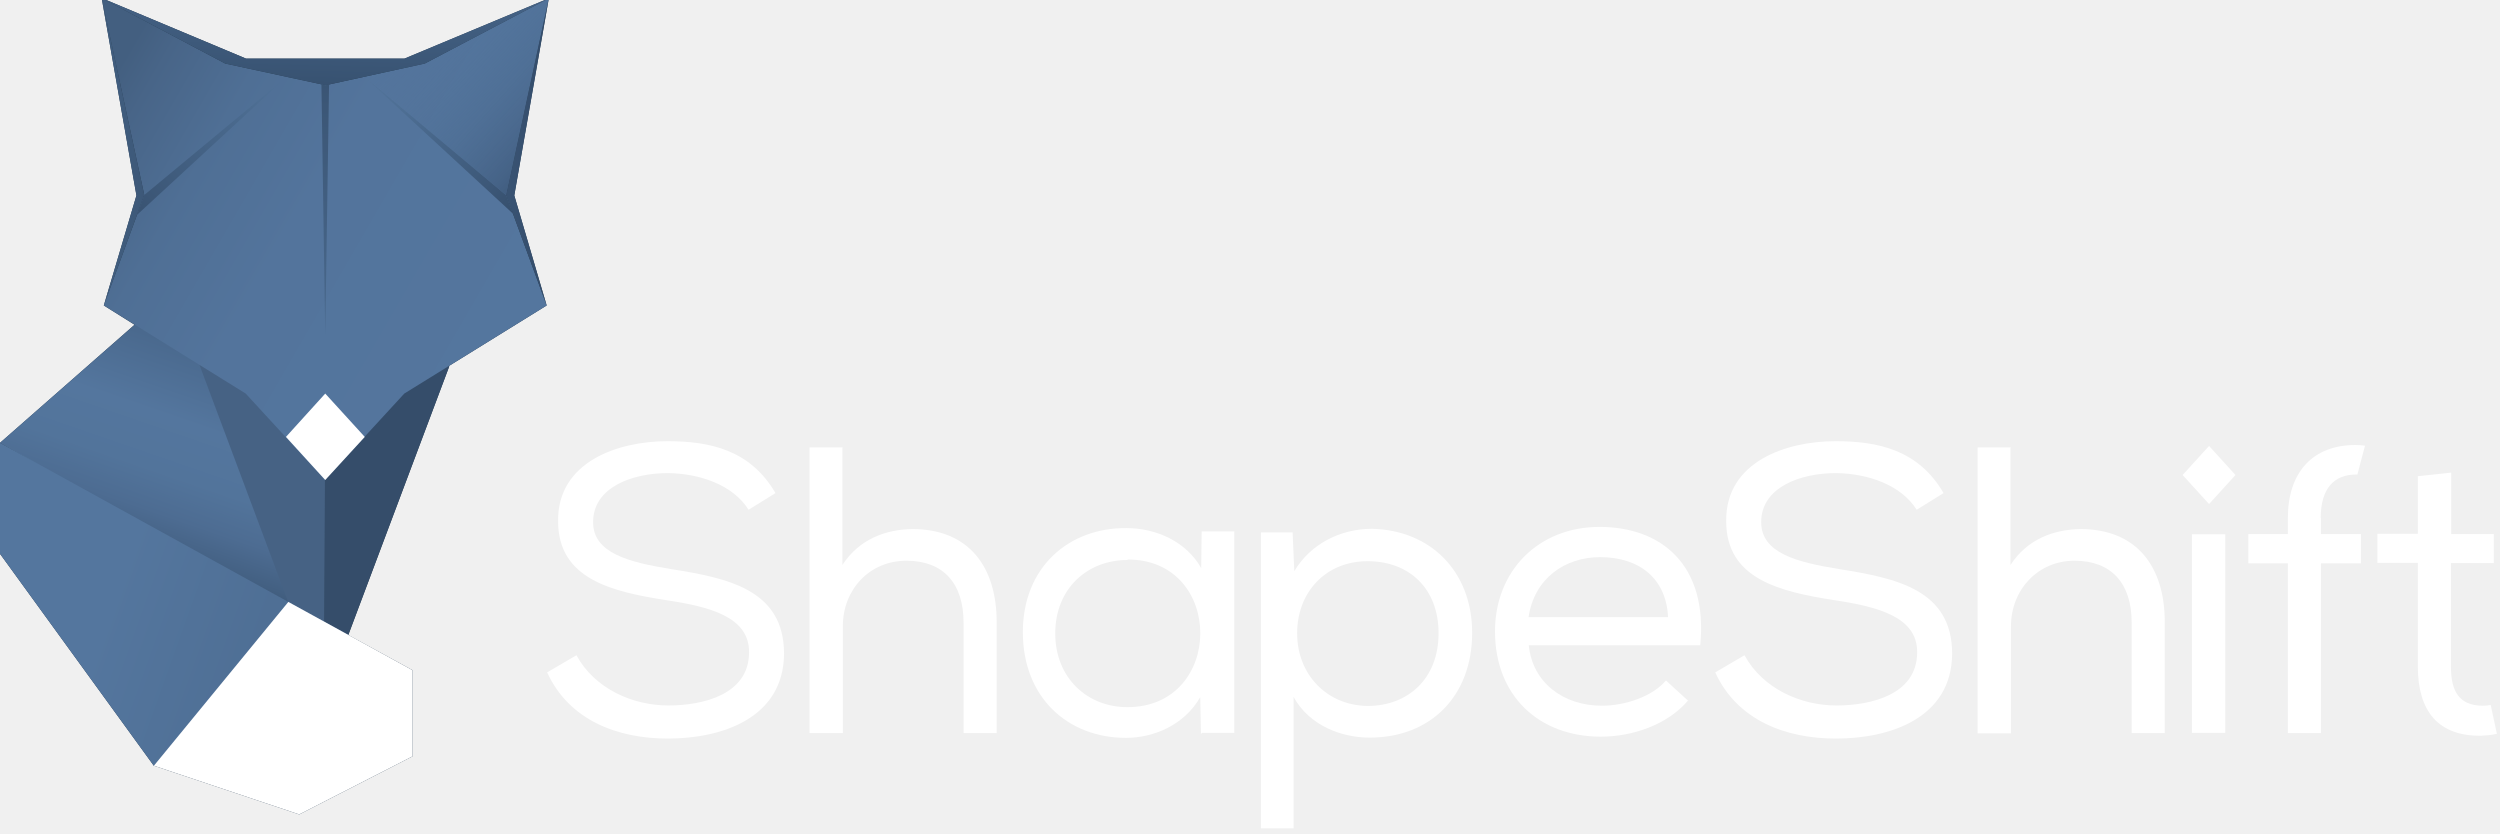
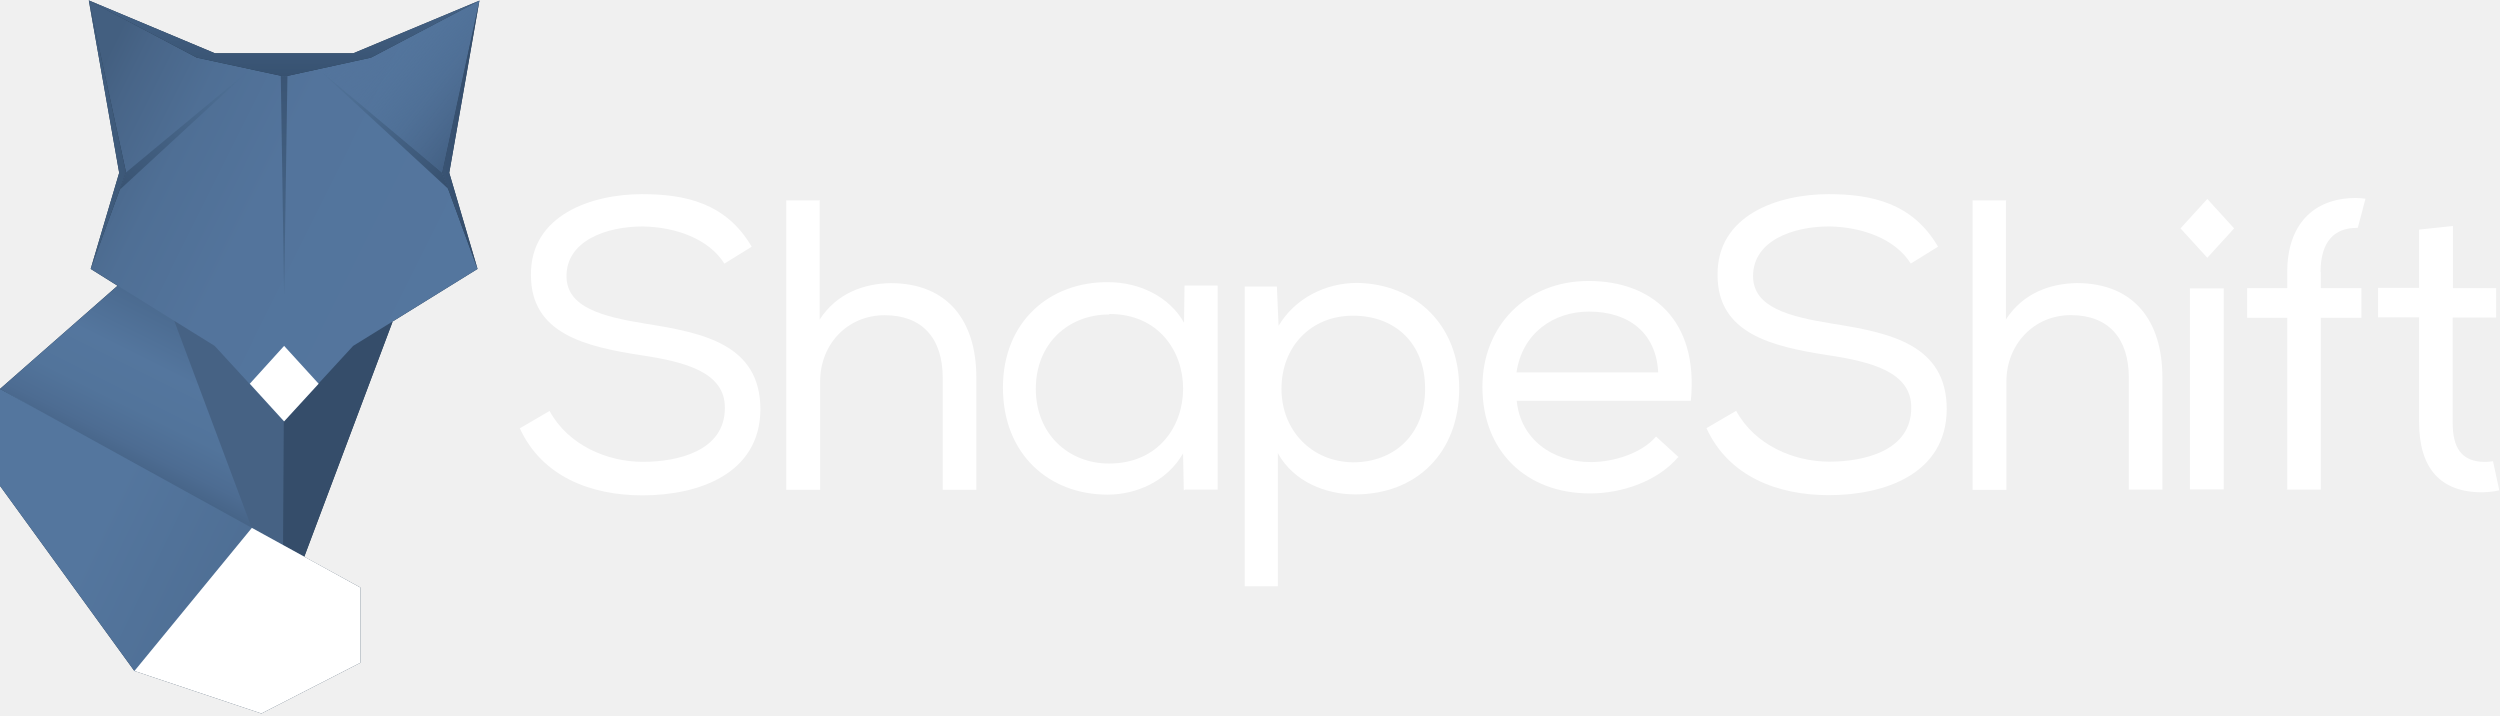
- <svg xmlns="http://www.w3.org/2000/svg" version="1.1" id="Layer_1" x="0px" y="0px" viewBox="0 0 1050 350" style="enable-background:new 0 0 1050 350;" xml:space="preserve">
-   <style type="text/css">
- 	.st0{fill:#FFFFFF;}
- 	.st1{fill:#273C51;}
- 	.st2{fill:url(#SVGID_1_);}
- 	.st3{fill:#466284;}
- 	.st4{fill:#354D6A;}
- 	.st5{fill:url(#SVGID_2_);}
- 	.st6{fill:url(#SVGID_3_);}
- 	.st7{fill:url(#SVGID_4_);}
- 	.st8{fill:url(#SVGID_5_);}
- 	.st9{fill:url(#SVGID_6_);}
- 	.st10{fill:url(#SVGID_7_);}
- 	.st11{fill:url(#SVGID_8_);}
- 	.st12{fill:url(#SVGID_9_);}
- 	.st13{fill:url(#SVGID_10_);}
- 	.st14{fill:none;}
- </style>
-   <g>
-     <g>
-       <g>
-         <path class="st0" d="M280.6,198.7c-15.2,0-31.5,6-31.5,20.6c0,13,14.9,16.8,32.6,19.7c24,3.8,47.6,8.6,47.6,35.6     c-0.2,26.9-25.9,35.6-48.8,35.6c-21.2,0-41.5-7.7-50.7-27.8l12.3-7.2c7.7,14.2,23.8,21.1,38.6,21.1c14.6,0,33.9-4.6,33.9-22.3     c0.2-14.9-16.6-19.2-34.6-21.9c-23.1-3.6-45.6-8.9-45.6-33.2c-0.3-25,25.2-33.6,45.9-33.6c17.8,0,34.8,3.6,45.4,21.8l-11.3,7     C307.9,203.7,294,198.9,280.6,198.7z" />
-         <path class="st0" d="M353.8,188.1v49.2c7.2-11.1,18.5-14.9,29.3-15.1c23.8,0,35.5,15.8,35.5,39.1v46.6h-13.9v-46.4     c0-16.6-8.6-26-24-26S354,247.5,354,263v44.9h-14V187.9h13.9V188.1z" />
-         <path class="st0" d="M504.4,308.2l-0.3-15.4c-6.7,11.7-19.5,17.1-31.2,17.1c-24.3,0-43.3-16.8-43.3-44.4     c0-27.4,19.4-43.9,43.5-43.7c12.7,0,25.2,5.8,31.4,16.8l0.2-15.4h13.7v84.6h-13.5L504.4,308.2z M473.5,235.2     c-16.8,0-30.3,12-30.3,30.8s13.5,31,30.3,31c40.8,0,40.8-62,0.2-62L473.5,235.2z" />
-         <path class="st0" d="M529.5,223.6h13.4l0.7,16.3c6.7-11.3,19.2-17.8,32.6-17.8c24.3,0.5,42.1,17.6,42.1,43.7     c0,26.7-17.6,44-43,44c-12,0-25.4-5.1-32-17.1v55.2h-13.7V223.6z M604.2,266c0-19-12.5-30.3-29.8-30.3c-17.6,0-29.6,13-29.6,30.3     s12.5,30.3,29.6,30.5C591.3,296.5,604.2,285.1,604.2,266z" />
-         <path class="st0" d="M708.9,294.3c-8.6,10.1-23.3,15.1-36.5,15.1c-26.2,0-44.5-17.3-44.5-44.2c0-25.5,18.3-43.9,43.9-43.9     c25.9,0,45.6,15.9,42.3,49.7h-72c1.5,15.6,14.4,25.4,30.7,25.4c9.6,0,21.2-3.8,26.9-10.6l9.4,8.6H708.9z M700.6,259.4     c-0.7-16.4-12-25.4-28.6-25.4c-14.7,0-27.6,8.9-30,25.2h58.6V259.4z" />
+ <svg xmlns="http://www.w3.org/2000/svg" width="1202px" height="344px" viewBox="0 0 1202 344" version="1.1">
+   <defs>
+     <linearGradient x1="100.1%" y1="-45.31%" x2="44.158%" y2="89.857%" id="linearGradient-1">
+       <stop stop-color="#2B415B" offset="13.45%" />
+       <stop stop-color="#3B5676" offset="37.62%" />
+       <stop stop-color="#54769E" offset="69.23%" />
+       <stop stop-color="#52749B" offset="79.01%" />
+       <stop stop-color="#4D6C92" offset="86.14%" />
+       <stop stop-color="#436082" offset="92.44%" />
+       <stop stop-color="#364F6C" offset="98.22%" />
+       <stop stop-color="#314863" offset="100%" />
+     </linearGradient>
+     <linearGradient x1="99.789%" y1="63.351%" x2="-4.607%" y2="7.425%" id="linearGradient-2">
+       <stop stop-color="#54769E" offset="0%" />
+       <stop stop-color="#53749C" offset="48.02%" />
+       <stop stop-color="#4F6F95" offset="68.78%" />
+       <stop stop-color="#486588" offset="84.23%" />
+       <stop stop-color="#435F80" offset="90.95%" />
+     </linearGradient>
+     <linearGradient x1="725.857%" y1="50.023%" x2="-347.124%" y2="50.023%" id="linearGradient-3">
+       <stop stop-color="#20344C" offset="25.39%" />
+       <stop stop-color="#273D57" offset="40.72%" />
+       <stop stop-color="#395373" offset="67.33%" />
+       <stop stop-color="#54769E" offset="100%" />
+     </linearGradient>
+     <linearGradient x1="-653.788%" y1="50.021%" x2="455.494%" y2="50.021%" id="linearGradient-4">
+       <stop stop-color="#54769E" offset="25.39%" />
+       <stop stop-color="#4D6E93" offset="41.33%" />
+       <stop stop-color="#3C5777" offset="68.97%" />
+       <stop stop-color="#233850" offset="100%" />
+     </linearGradient>
+     <linearGradient x1="50.974%" y1="-209.336%" x2="48.883%" y2="235.965%" id="linearGradient-5">
+       <stop stop-color="#54769E" offset="0.655%" />
+       <stop stop-color="#507198" offset="19.93%" />
+       <stop stop-color="#466488" offset="45.02%" />
+       <stop stop-color="#354F6D" offset="73.18%" />
+       <stop stop-color="#21354D" offset="100%" />
+     </linearGradient>
+     <linearGradient x1="183.911%" y1="-95.577%" x2="-71.303%" y2="173.049%" id="linearGradient-6">
+       <stop stop-color="#54769E" offset="25.39%" />
+       <stop stop-color="#4D6E93" offset="41.02%" />
+       <stop stop-color="#3C5777" offset="68.13%" />
+       <stop stop-color="#22364E" offset="100%" />
+     </linearGradient>
+     <linearGradient x1="-60.805%" y1="-60.146%" x2="153.241%" y2="146.957%" id="linearGradient-7">
+       <stop stop-color="#54769E" offset="25.39%" />
+       <stop stop-color="#4D6E93" offset="41.02%" />
+       <stop stop-color="#3C5777" offset="68.13%" />
+       <stop stop-color="#22364E" offset="100%" />
+     </linearGradient>
+     <linearGradient x1="-19.377%" y1="31.601%" x2="154.805%" y2="103.798%" id="linearGradient-8">
+       <stop stop-color="#54769E" offset="26.64%" />
+       <stop stop-color="#425E7F" offset="100%" />
+     </linearGradient>
+     <linearGradient x1="-71.276%" y1="-81.307%" x2="149.175%" y2="102.757%" id="linearGradient-9">
+       <stop stop-color="#54769E" stop-opacity="0" offset="46.09%" />
+       <stop stop-color="#52739A" stop-opacity="0.216" offset="56.99%" />
+       <stop stop-color="#4A698E" stop-opacity="0.427" offset="67.64%" />
+       <stop stop-color="#3D597B" stop-opacity="0.636" offset="78.2%" />
+       <stop stop-color="#2C435F" stop-opacity="0.842" offset="88.63%" />
+       <stop stop-color="#1B2E45" offset="96.61%" />
+     </linearGradient>
+     <linearGradient x1="50.309%" y1="295.997%" x2="50.309%" y2="-124.649%" id="linearGradient-10">
+       <stop stop-color="#54769E" offset="25.39%" />
+       <stop stop-color="#4D6E93" offset="41.02%" />
+       <stop stop-color="#3C5777" offset="68.13%" />
+       <stop stop-color="#22364E" offset="100%" />
+     </linearGradient>
+   </defs>
+   <g id="Page-1" stroke="none" stroke-width="1" fill="none" fill-rule="evenodd">
+     <g id="Artboard" fill-rule="nonzero">
+       <g id="logo-shapeshift">
+         <g id="Group" transform="translate(249, 93)" fill="#FFFFFF">
+           <g id="Shape">
+             <path d="M59.988,15.885 C42.317,15.885 23.367,22.842 23.367,39.771 C23.367,54.845 40.689,59.251 61.266,62.613 C89.168,67.02 116.604,72.585 116.604,103.892 C116.371,135.083 86.494,145.171 59.871,145.171 C35.225,145.171 11.626,136.242 0.93,112.936 L15.229,104.588 C24.181,121.053 42.898,129.053 60.104,129.053 C77.077,129.053 99.514,123.72 99.514,103.196 C99.747,85.92 80.216,80.934 59.29,77.803 C32.435,73.629 6.278,67.483 6.278,39.307 C5.929,10.32 35.574,0.348 59.639,0.348 C80.332,0.348 100.096,4.522 112.419,25.625 L99.282,33.742 C91.725,21.683 75.566,16.117 59.988,15.885 Z" />
+             <path d="M145.086,3.594 L145.086,60.642 C153.457,47.772 166.594,43.366 179.149,43.134 C206.818,43.134 220.42,61.454 220.42,88.471 L220.42,142.504 L204.26,142.504 L204.26,88.702 C204.26,69.455 194.262,58.555 176.359,58.555 C158.456,58.555 145.319,72.469 145.319,90.442 L145.319,142.504 L129.043,142.504 L129.043,3.363 L145.203,3.363 L145.203,3.594 L145.086,3.594 Z" />
+             <path d="M320.167,142.852 L319.818,124.995 C312.029,138.561 297.148,144.823 283.546,144.823 C255.296,144.823 233.208,125.343 233.208,93.34 C233.208,61.57 255.761,42.438 283.779,42.67 C298.543,42.67 313.075,49.395 320.283,62.15 L320.515,44.293 L336.442,44.293 L336.442,142.388 L320.748,142.388 L320.167,142.852 Z M284.244,58.207 C264.713,58.207 249.019,72.121 249.019,93.92 C249.019,115.719 264.713,129.865 284.244,129.865 C331.676,129.865 331.676,57.975 284.476,57.975 L284.244,58.207 Z" />
+             <path d="M349.347,44.757 L364.925,44.757 L365.739,63.657 C373.528,50.555 388.06,43.018 403.638,43.018 C431.888,43.598 452.581,63.425 452.581,93.688 C452.581,124.647 432.12,144.707 402.592,144.707 C388.641,144.707 373.063,138.793 365.39,124.879 L365.39,188.884 L349.463,188.884 L349.463,44.757 L349.347,44.757 Z M436.189,93.92 C436.189,71.89 421.657,58.787 401.545,58.787 C381.084,58.787 367.134,73.861 367.134,93.92 C367.134,113.98 381.666,129.053 401.545,129.285 C421.192,129.285 436.189,116.067 436.189,93.92 Z" />
+             <path d="M557.908,126.734 C547.91,138.445 530.821,144.243 515.475,144.243 C485.016,144.243 463.742,124.183 463.742,92.993 C463.742,63.425 485.016,42.09 514.778,42.09 C544.888,42.09 567.79,60.526 563.954,99.718 L480.25,99.718 C481.994,117.806 496.991,129.169 515.94,129.169 C527.101,129.169 540.586,124.763 547.213,116.879 L558.141,126.85 L557.908,126.85 L557.908,126.734 Z M548.259,86.267 C547.445,67.252 534.309,56.816 515.01,56.816 C497.921,56.816 482.924,67.136 480.134,86.036 L548.259,86.036 L548.259,86.267 Z" />
+           </g>
+           <g transform="translate(571, 0)" id="Shape">
+             <path d="M59.448,15.875 C41.799,15.875 22.874,22.827 22.874,39.744 C22.874,54.808 40.174,59.211 60.725,62.571 C88.591,66.975 115.993,72.537 115.993,103.822 C115.761,134.992 85.921,145.073 59.332,145.073 C34.717,145.073 11.147,136.151 0.464,112.86 L14.746,104.517 C23.686,120.971 42.38,128.967 59.564,128.967 C76.516,128.967 98.925,123.637 98.925,103.127 C99.157,85.862 79.651,80.879 58.751,77.751 C31.93,73.579 5.805,67.438 5.805,39.281 C5.457,10.313 35.065,0.348 59.1,0.348 C79.767,0.348 99.506,4.519 111.813,25.608 L98.693,33.719 C91.146,21.668 75.007,16.106 59.448,15.875 Z" />
+             <path d="M144.44,3.592 L144.44,60.602 C152.8,47.74 165.92,43.337 178.46,43.105 C206.094,43.105 219.679,61.413 219.679,88.411 L219.679,142.408 L203.54,142.408 L203.54,88.643 C203.54,69.408 193.554,58.516 175.674,58.516 C157.793,58.516 144.672,72.652 144.672,90.497 L144.672,142.524 L128.417,142.524 L128.417,3.36 L144.556,3.36 L144.556,3.592 L144.44,3.592 Z" />
+             <path d="M232.916,142.292 L249.171,142.292 L249.171,45.654 L232.916,45.654 L232.916,142.292 Z M241.275,30.938 L228.387,16.802 L241.275,2.665 L254.164,16.802 L241.275,30.938 Z" />
+             <g transform="translate(260.0851, 2.15873)">
+               <polygon points="19.506 140.365 19.506 140.133 19.39 140.133" />
+               <path d="M35.646,35.616 C35.646,20.9 42.38,14.411 52.946,14.411 C53.178,14.411 53.41,14.411 53.526,14.411 L57.242,0.39 C55.733,0.159 54.107,0.043 52.598,0.043 C31.93,0.043 19.622,13.137 19.622,35.616 L19.622,43.379 L0.348,43.379 L0.348,57.632 L19.622,57.632 L19.622,140.249 L35.762,140.249 L35.762,57.632 L55.268,57.632 L55.268,43.379 L35.762,43.379 L35.762,35.616 L35.646,35.616 Z" />
+             </g>
+             <path d="M378.633,128.735 C377.356,128.967 376.078,129.083 374.801,129.083 C363.074,129.083 359.243,121.783 359.243,110.195 L359.243,59.675 L380.142,59.675 L380.142,45.538 L359.359,45.538 L359.359,15.643 L343.103,17.381 L343.103,45.422 L323.365,45.422 L323.365,59.559 L343.103,59.559 L343.103,110.079 C343.103,131.748 353.089,144.03 374.105,143.683 C376.659,143.567 379.213,143.335 381.652,142.756 L378.633,128.735 Z" />
+           </g>
+         </g>
+         <polygon id="Shape" fill="#273C51" points="216 83.1 230.5 0.3 169.9 25.6 103.3 25.6 42.7 0.2 57.3 83.1 43.6 129.3 56.5 137.4 0 187 0 233.6 64.6 322.6 125.5 343 125.6 343.1 173.2 318.7 173.3 318.6 173.3 282.5 146.3 267.7 146.3 267.7 146.3 267.7 188.7 154.8 188.4 154.8 229.6 129.3" />
+         <g id="Group">
+           <polygon id="Shape" fill="url(#linearGradient-1)" points="97.7 101.3 0 187 136.1 265.3 136.6 103.9" />
+           <polygon id="Shape" fill="#466284" points="83.8 154.3 136.2 294.4 136.6 162.1" />
+           <polygon id="Shape" fill="#354D6A" points="188.7 154.8 136.2 294.4 136.6 162.1" />
+           <polygon id="Shape" fill="url(#linearGradient-2)" points="230.5 0.3 178.4 27.7 136.7 36.8 94.6 27.7 42.7 0.2 60.6 82.9 43.6 129.3 103.2 166.3 136.3 202.3 136.3 202.6 136.5 202.4 136.7 202.6 136.7 202.3 169.8 166.3 229.6 129.3 212.6 83" />
+           <polygon id="Shape" fill="url(#linearGradient-3)" points="230.5 0.3 216 83.1 229.6 129.3 212.6 83" />
+           <polygon id="Shape" fill="url(#linearGradient-4)" points="42.7 0.2 57.3 83.1 43.6 129.3 60.6 82.9" />
+           <polygon id="Shape" fill="url(#linearGradient-5)" points="42.7 0.2 103.3 25.6 169.9 25.6 230.5 0.3 178.4 27.7 136.7 36.8 94.6 27.7" />
+           <polygon id="Shape" fill="url(#linearGradient-6)" points="60.6 82.9 57.6 91.2 120.5 33.2" />
+           <polygon id="Shape" fill="url(#linearGradient-7)" points="212.6 83 153 33.2 215.5 90.8" />
+           <polygon id="Shape" fill="url(#linearGradient-8)" points="0 187 146.3 267.7 164.8 314 125.6 328.9 64.6 322.6 0 233.6" />
+           <polygon id="Shape" fill="#FFFFFF" points="121.1 253.8 64.8 322.4 64.6 322.6 125.5 343 125.6 343.1 173.2 318.7 173.3 318.6 173.3 282.5" />
+           <polygon id="Shape" fill="url(#linearGradient-9)" points="212.6 83 230.5 0.3 178.4 27.7 153 33.2" />
+           <polygon id="Shape" fill="#FFFFFF" points="136.6 202.6 120.1 184.5 136.6 166.3 153.2 184.5" />
+           <polygon id="Shape" fill="url(#linearGradient-10)" points="135 36.4 136.7 36.8 138.2 36.5 136.6 142" />
+         </g>
      </g>
-       <g>
-         <path class="st0" d="M771.2,198.7c-15.2,0-31.5,6-31.5,20.6c0,13,14.9,16.8,32.6,19.7c24,3.8,47.6,8.6,47.6,35.6     c-0.2,26.9-25.9,35.6-48.8,35.6c-21.2,0-41.5-7.7-50.7-27.8l12.3-7.2c7.7,14.2,23.8,21.1,38.6,21.1c14.6,0,33.9-4.6,33.9-22.3     c0.2-14.9-16.6-19.2-34.6-21.9c-23.1-3.6-45.6-8.9-45.6-33.2c-0.3-25,25.2-33.6,45.9-33.6c17.8,0,34.8,3.6,45.4,21.8l-11.3,7     C798.5,203.7,784.6,198.9,771.2,198.7z" />
-         <path class="st0" d="M844.4,188.1v49.2c7.2-11.1,18.5-14.9,29.3-15.1c23.8,0,35.5,15.8,35.5,39.1v46.6h-13.9v-46.4     c0-16.6-8.6-26-24-26s-26.7,12.2-26.7,27.6v44.9h-14V187.9h13.9V188.1z" />
-         <path class="st0" d="M920.6,307.8h14v-83.4h-14V307.8z M927.8,211.7l-11.1-12.2l11.1-12.2l11.1,12.2L927.8,211.7z" />
-         <g>
-           <polygon class="st0" points="960.8,308 960.8,307.8 960.7,307.8     " />
-           <path class="st0" d="M974.7,217.6c0-12.7,5.8-18.3,14.9-18.3c0.2,0,0.4,0,0.5,0l3.2-12.1c-1.3-0.2-2.7-0.3-4-0.3      c-17.8,0-28.4,11.3-28.4,30.7v6.7h-16.6v12.3h16.6v71.3h13.9v-71.3h16.8v-12.3h-16.8V217.6z" />
-         </g>
-         <path class="st0" d="M1046.1,296.1c-1.1,0.2-2.2,0.3-3.3,0.3c-10.1,0-13.4-6.3-13.4-16.3v-43.6h18v-12.2h-17.9v-25.8l-14,1.5     v24.2h-17v12.2h17v43.6c0,18.7,8.6,29.3,26.7,29c2.2-0.1,4.4-0.3,6.5-0.8L1046.1,296.1z" />
-       </g>
-     </g>
-     <polygon class="st1" points="216,82.1 230.5,-0.7 169.9,24.6 103.3,24.6 42.7,-0.8 57.3,82.1 43.6,128.3 56.5,136.4 0,186 0,232.6    64.6,321.6 125.5,342 125.6,342.1 173.2,317.7 173.3,317.6 173.3,281.5 146.3,266.7 146.3,266.7 146.3,266.7 188.7,153.8    188.4,153.8 229.6,128.3  " />
-     <g>
-       <linearGradient id="SVGID_1_" gradientUnits="userSpaceOnUse" x1="136.736" y1="25.992" x2="60.32" y2="247.665">
-         <stop offset="0.135" style="stop-color:#2B415B" />
-         <stop offset="0.376" style="stop-color:#3B5676" />
-         <stop offset="0.692" style="stop-color:#54769E" />
-         <stop offset="0.79" style="stop-color:#52749B" />
-         <stop offset="0.861" style="stop-color:#4D6C92" />
-         <stop offset="0.924" style="stop-color:#436082" />
-         <stop offset="0.982" style="stop-color:#364F6C" />
-         <stop offset="1" style="stop-color:#314863" />
-       </linearGradient>
-       <polygon class="st2" points="97.7,100.3 0,186 136.1,264.3 136.6,102.9   " />
-       <polygon class="st3" points="83.8,153.3 136.2,293.4 136.6,161.1   " />
-       <polygon class="st4" points="188.7,153.8 136.2,293.4 136.6,161.1   " />
-       <linearGradient id="SVGID_2_" gradientUnits="userSpaceOnUse" x1="230.103" y1="127.422" x2="34.047" y2="14.229">
-         <stop offset="0" style="stop-color:#54769E" />
-         <stop offset="0.48" style="stop-color:#53749C" />
-         <stop offset="0.688" style="stop-color:#4F6F95" />
-         <stop offset="0.842" style="stop-color:#486588" />
-         <stop offset="0.909" style="stop-color:#435F80" />
-       </linearGradient>
-       <polygon class="st5" points="230.5,-0.7 178.4,26.7 136.7,35.8 94.6,26.7 42.7,-0.8 60.6,81.9 43.6,128.3 103.2,165.3     136.3,201.3 136.3,201.6 136.5,201.4 136.7,201.6 136.7,201.3 169.8,165.3 229.6,128.3 212.6,82   " />
-       <linearGradient id="SVGID_3_" gradientUnits="userSpaceOnUse" x1="342.528" y1="63.83" x2="150.465" y2="63.83">
-         <stop offset="0.254" style="stop-color:#20344C" />
-         <stop offset="0.407" style="stop-color:#273D57" />
-         <stop offset="0.673" style="stop-color:#395373" />
-         <stop offset="1" style="stop-color:#54769E" />
-       </linearGradient>
-       <polygon class="st6" points="230.5,-0.7 216,82.1 229.6,128.3 212.6,82   " />
-       <linearGradient id="SVGID_4_" gradientUnits="userSpaceOnUse" x1="-74.328" y1="63.778" x2="124.234" y2="63.778">
-         <stop offset="0.254" style="stop-color:#54769E" />
-         <stop offset="0.413" style="stop-color:#4D6E93" />
-         <stop offset="0.69" style="stop-color:#3C5777" />
-         <stop offset="1" style="stop-color:#233850" />
-       </linearGradient>
-       <polygon class="st7" points="42.7,-0.8 57.3,82.1 43.6,128.3 60.6,81.9   " />
-       <linearGradient id="SVGID_5_" gradientUnits="userSpaceOnUse" x1="138.43" y1="-77.417" x2="134.503" y2="85.563">
-         <stop offset="6.545247e-03" style="stop-color:#54769E" />
-         <stop offset="0.199" style="stop-color:#507198" />
-         <stop offset="0.45" style="stop-color:#466488" />
-         <stop offset="0.732" style="stop-color:#354F6D" />
-         <stop offset="1" style="stop-color:#21354D" />
-       </linearGradient>
-       <polygon class="st8" points="42.7,-0.8 103.3,24.6 169.9,24.6 230.5,-0.7 178.4,26.7 136.7,35.8 94.6,26.7   " />
-       <linearGradient id="SVGID_6_" gradientUnits="userSpaceOnUse" x1="173.28" y1="-23.235" x2="12.751" y2="132.569">
-         <stop offset="0.254" style="stop-color:#54769E" />
-         <stop offset="0.41" style="stop-color:#4D6E93" />
-         <stop offset="0.681" style="stop-color:#3C5777" />
-         <stop offset="1" style="stop-color:#22364E" />
-       </linearGradient>
-       <polygon class="st9" points="60.6,81.9 57.6,90.2 120.5,32.2   " />
-       <linearGradient id="SVGID_7_" gradientUnits="userSpaceOnUse" x1="114.997" y1="-2.444" x2="248.776" y2="116.847">
-         <stop offset="0.254" style="stop-color:#54769E" />
-         <stop offset="0.41" style="stop-color:#4D6E93" />
-         <stop offset="0.681" style="stop-color:#3C5777" />
-         <stop offset="1" style="stop-color:#22364E" />
-       </linearGradient>
-       <polygon class="st10" points="212.6,82 153,32.2 215.5,89.8   " />
-       <linearGradient id="SVGID_8_" gradientUnits="userSpaceOnUse" x1="-31.933" y1="230.841" x2="255.118" y2="333.289">
-         <stop offset="0.266" style="stop-color:#54769E" />
-         <stop offset="1" style="stop-color:#425E7F" />
-       </linearGradient>
-       <polygon class="st11" points="0,186 146.3,266.7 164.8,313 125.6,327.9 64.6,321.6 0,232.6   " />
-       <polygon class="st0" points="121.1,252.8 64.8,321.4 64.6,321.6 125.5,342 125.6,342.1 173.2,317.7 173.3,317.6 173.3,281.5   " />
-       <linearGradient id="SVGID_9_" gradientUnits="userSpaceOnUse" x1="97.761" y1="-67.941" x2="268.61" y2="84.28">
-         <stop offset="0.461" style="stop-color:#54769E;stop-opacity:0" />
-         <stop offset="0.57" style="stop-color:#52739A;stop-opacity:0.216" />
-         <stop offset="0.676" style="stop-color:#4A698E;stop-opacity:0.427" />
-         <stop offset="0.782" style="stop-color:#3D597B;stop-opacity:0.636" />
-         <stop offset="0.886" style="stop-color:#2C435F;stop-opacity:0.842" />
-         <stop offset="0.966" style="stop-color:#1B2E45" />
-       </linearGradient>
-       <polygon class="st12" points="212.6,82 230.5,-0.7 178.4,26.7 153,32.2   " />
-       <polygon class="st0" points="136.6,201.6 120.1,183.5 136.6,165.3 153.2,183.5   " />
-       <linearGradient id="SVGID_10_" gradientUnits="userSpaceOnUse" x1="136.61" y1="347.973" x2="136.61" y2="-96.23">
-         <stop offset="0.254" style="stop-color:#54769E" />
-         <stop offset="0.41" style="stop-color:#4D6E93" />
-         <stop offset="0.681" style="stop-color:#3C5777" />
-         <stop offset="1" style="stop-color:#22364E" />
-       </linearGradient>
-       <polygon class="st13" points="135,35.4 136.7,35.8 138.2,35.5 136.6,141   " />
-       <path class="st14" d="M77.6,35.5" />
-       <path class="st14" d="M75.1,35.5" />
    </g>
  </g>
</svg>
